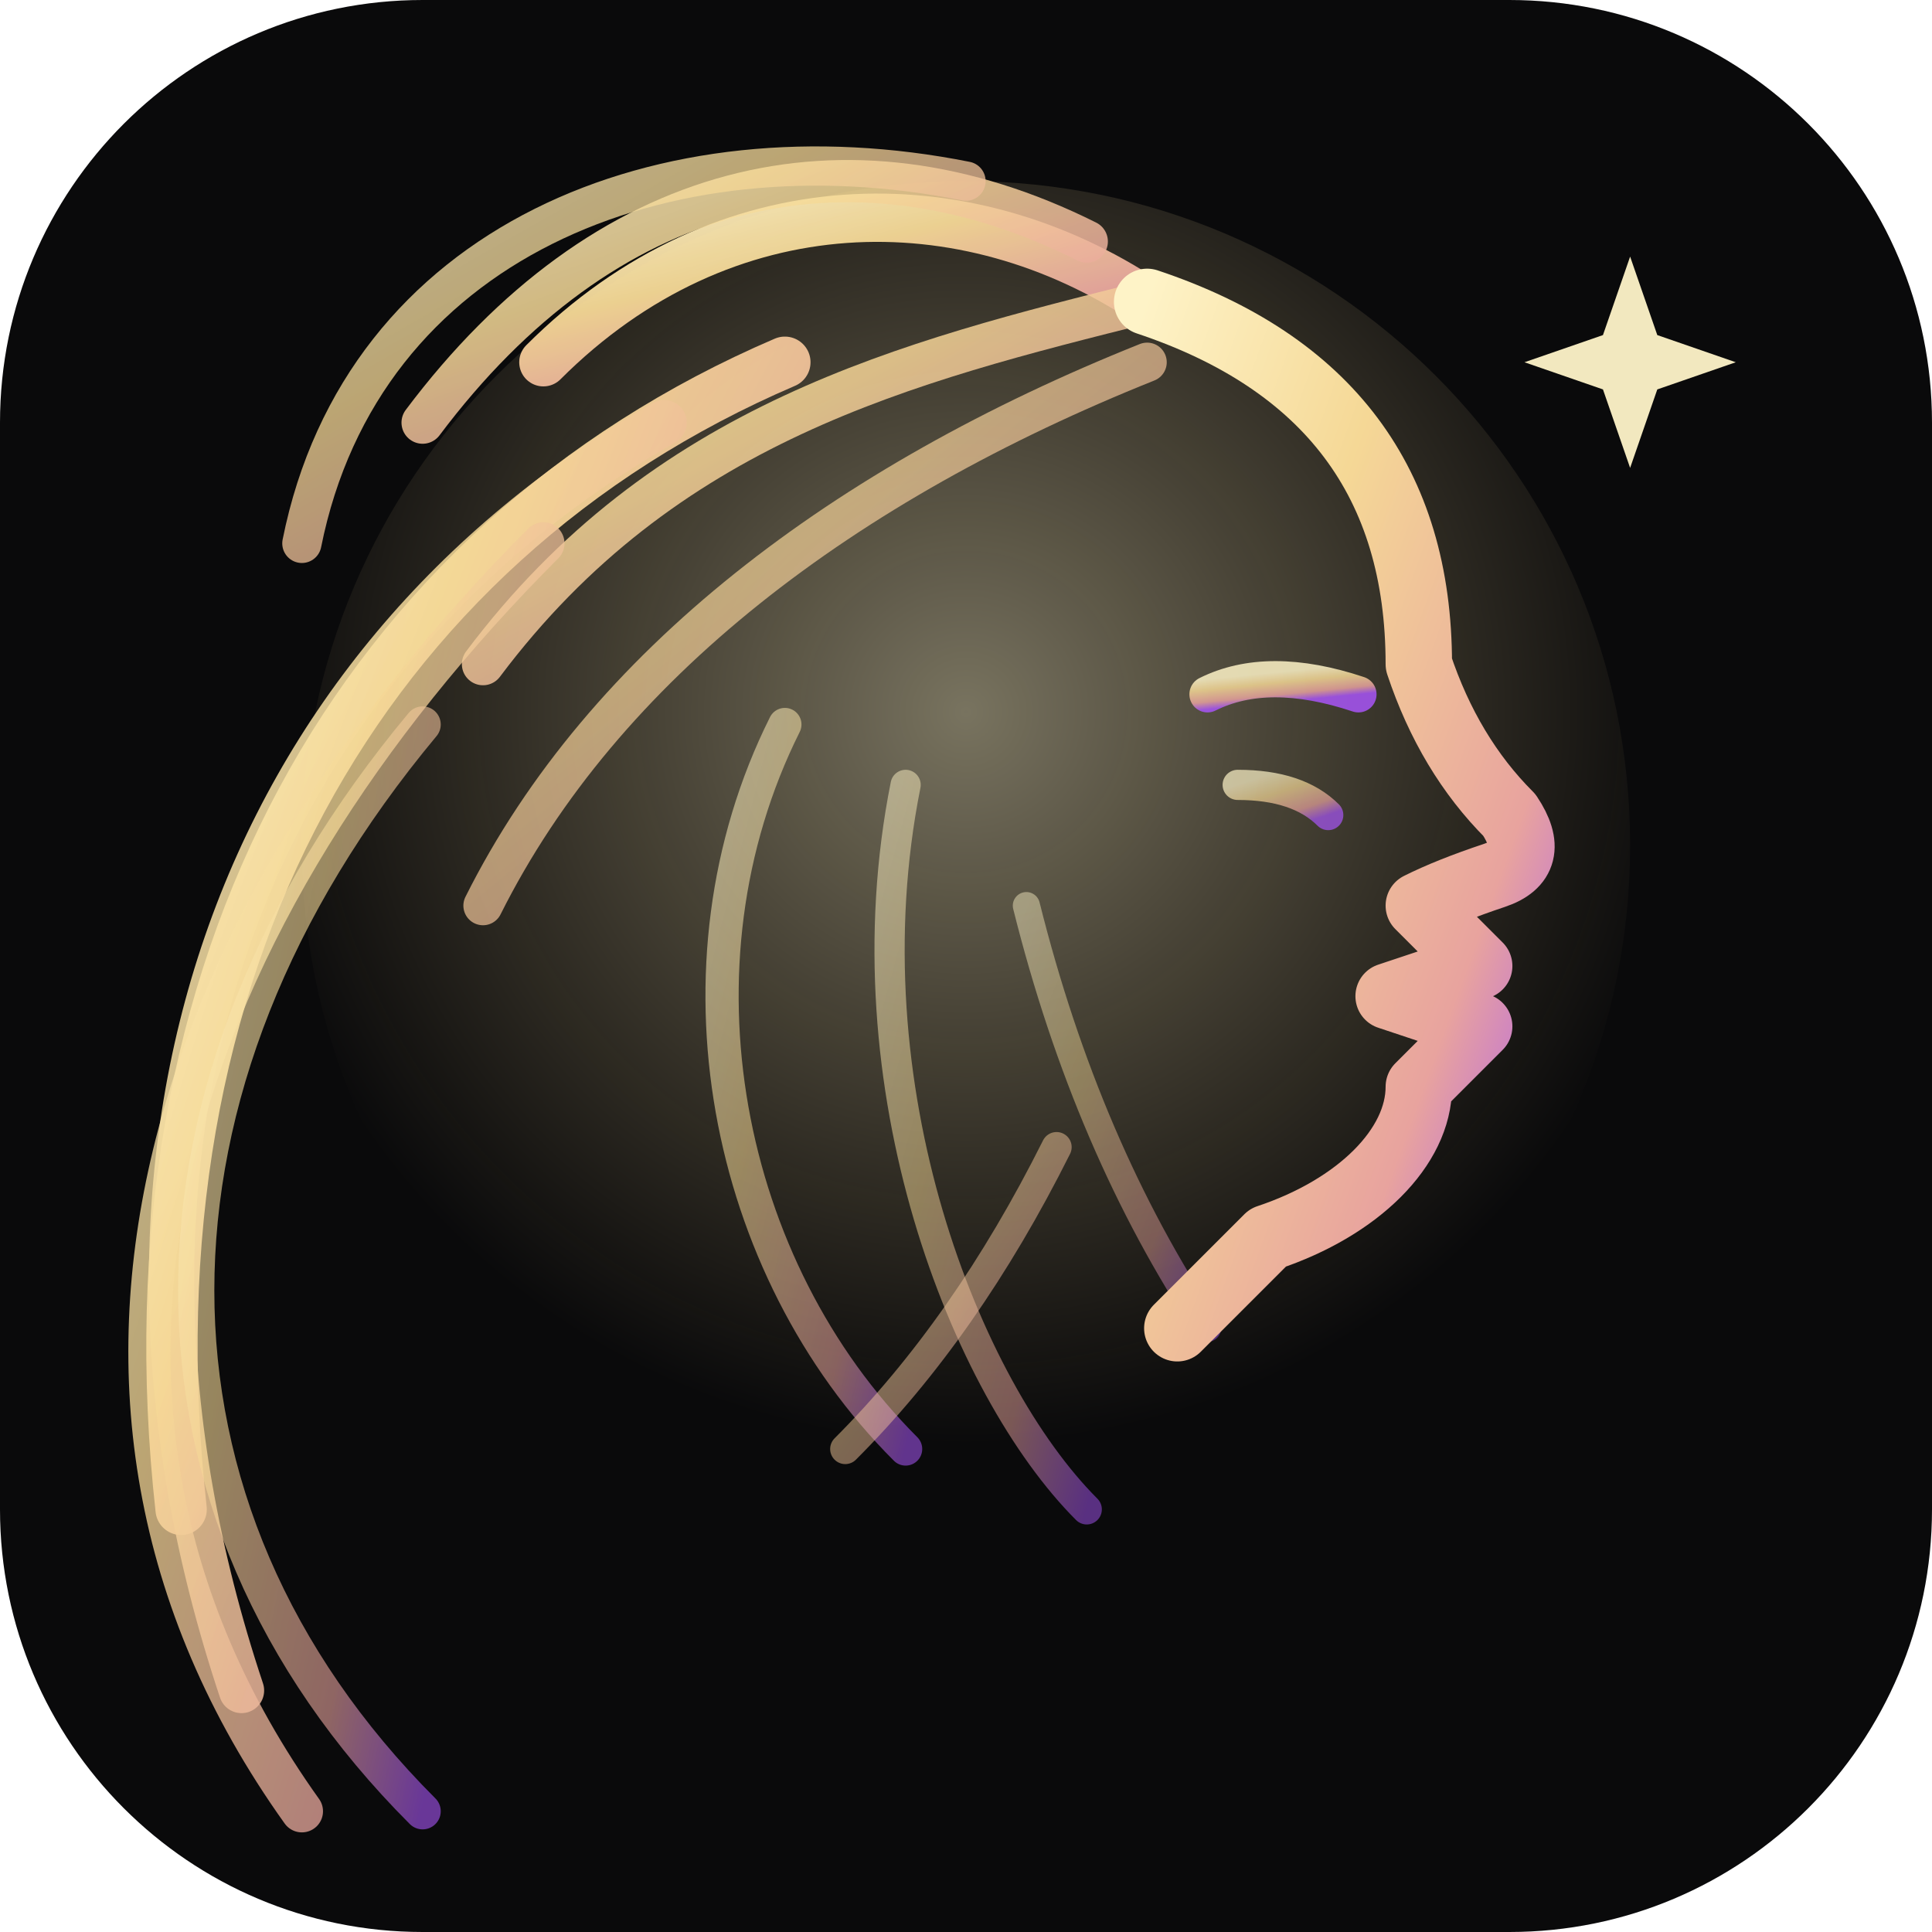
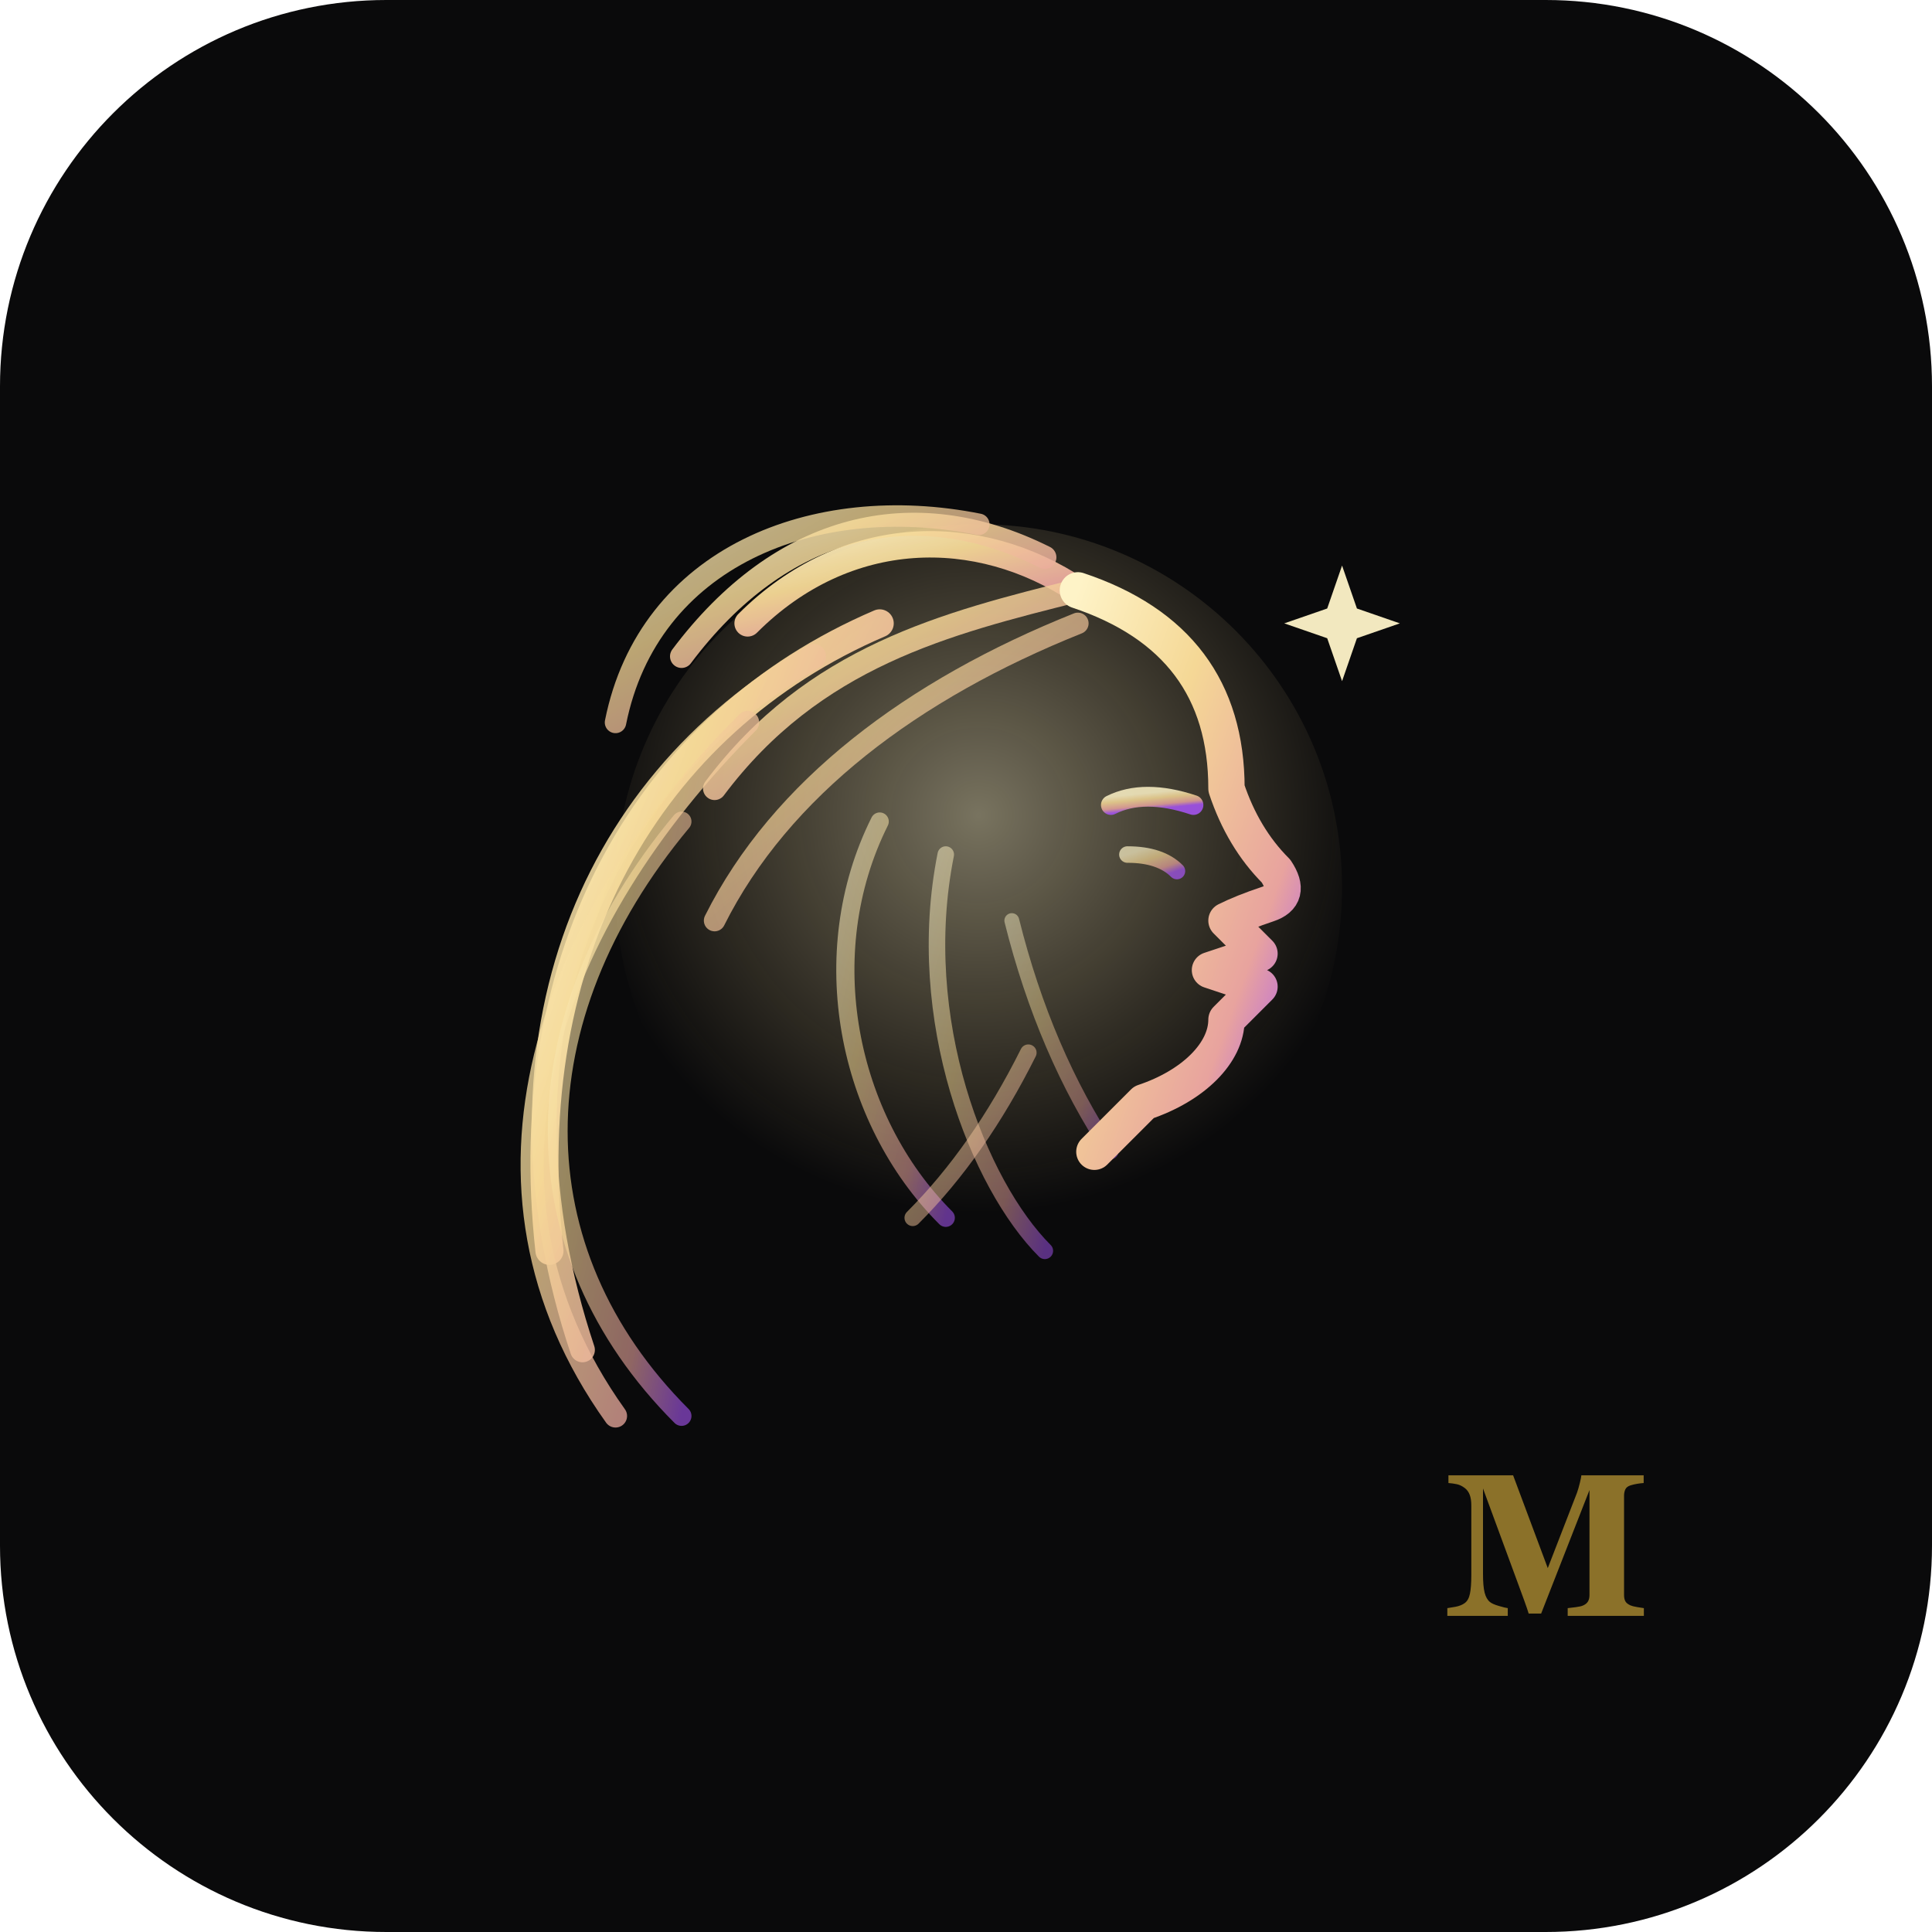
- <svg xmlns="http://www.w3.org/2000/svg" width="64" height="64" viewBox="0 0 64 64" aria-label="Eve">
-   <defs>
-     <linearGradient id="g" x1="0" y1="0" x2="1" y2="1">
-       <stop offset="0%" stop-color="#fef3c7" />
-       <stop offset="35%" stop-color="#f5d896" />
-       <stop offset="75%" stop-color="#e8a39e" />
-       <stop offset="100%" stop-color="#a855f7" />
-     </linearGradient>
-     <radialGradient id="glow" cx="0.5" cy="0.4" r="0.55">
-       <stop offset="0%" stop-color="#fef3c7" stop-opacity="0.45" />
-       <stop offset="100%" stop-color="#f5d896" stop-opacity="0" />
-     </radialGradient>
-   </defs>
-   <rect width="64" height="64" rx="14" fill="#0a0a0b" />
-   <circle cx="32" cy="28" r="22" fill="url(#glow)" />
-   <g stroke="url(#g)" stroke-linecap="round" fill="none">
-     <path d="M 38 10 C 32 6 24 6 18 12" stroke-width="1.6" opacity="0.95" />
-     <path d="M 36 8 C 28 4 20 6 14 14" stroke-width="1.4" opacity="0.85" />
-     <path d="M 32 6 C 22 4 12 8 10 18" stroke-width="1.3" opacity="0.75" />
-     <path d="M 38 10 C 30 12 22 14 16 22" stroke-width="1.4" opacity="0.85" />
-     <path d="M 38 12 C 28 16 20 22 16 30" stroke-width="1.3" opacity="0.7" />
-     <path d="M 26 12 C 12 18 4 32 6 50" stroke-width="1.7" opacity="0.95" />
-     <path d="M 22 14 C 8 22 2 38 8 56" stroke-width="1.5" opacity="0.85" />
-     <path d="M 18 18 C 6 30 0 46 10 60" stroke-width="1.4" opacity="0.75" />
-     <path d="M 14 24 C 4 36 4 50 14 60" stroke-width="1.2" opacity="0.6" />
-     <path d="M 26 24 C 22 32 24 42 30 48" stroke-width="1.1" opacity="0.55" />
-     <path d="M 30 26 C 28 36 32 46 36 50" stroke-width="1" opacity="0.5" />
-     <path d="M 34 30 Q 36 38 40 44" stroke-width="0.9" opacity="0.45" />
-     <path d="M 35 38 Q 32 44 28 48" stroke-width="1" opacity="0.5" />
-   </g>
-   <path d="M 38 10 C 44 12 47 16 47 22 Q 48 25 50 27 Q 51 28.5 49.5 29 Q 48 29.5 47 30 L 49 32 L 46 33 L 49 34 L 47 36 C 47 38 45 40 42 41 L 39 44" stroke="url(#g)" stroke-width="2.2" stroke-linecap="round" stroke-linejoin="round" fill="none" />
-   <path d="M 40 23 Q 42 22 45 23" stroke="url(#g)" stroke-width="1.2" stroke-linecap="round" fill="none" opacity="0.85" />
-   <path d="M 41 26 Q 43 26 44 27" stroke="url(#g)" stroke-width="1" stroke-linecap="round" fill="none" opacity="0.7" />
-   <path d="M 46 33 L 49 33" stroke="url(#g)" stroke-width="1" stroke-linecap="round" fill="none" opacity="0.7" />
-   <g transform="translate(54 12)">
-     <path d="M 0 -3.5 L 0.9 -0.9 L 3.5 0 L 0.9 0.9 L 0 3.5 L -0.9 0.9 L -3.5 0 L -0.9 -0.9 Z" fill="#fef3c7" opacity="0.95" />
-   </g>
+ <svg xmlns="http://www.w3.org/2000/svg" viewBox="0 0 512 512">
+   <rect width="512" height="512" rx="102.4" fill="#0a0a0b" />
+   <svg id="mg-art" x="131.44" y="127.17" width="249.12" height="257.66" viewBox="2.761 3.31 56.929 58.88" aria-label="Eve" preserveAspectRatio="xMidYMid meet">
+     <defs>
+       <linearGradient id="g" x1="0" y1="0" x2="1" y2="1">
+         <stop offset="0%" stop-color="#fef3c7" />
+         <stop offset="35%" stop-color="#f5d896" />
+         <stop offset="75%" stop-color="#e8a39e" />
+         <stop offset="100%" stop-color="#a855f7" />
+       </linearGradient>
+       <radialGradient id="glow" cx="0.5" cy="0.4" r="0.55">
+         <stop offset="0%" stop-color="#fef3c7" stop-opacity="0.45" />
+         <stop offset="100%" stop-color="#f5d896" stop-opacity="0" />
+       </radialGradient>
+     </defs>
+     <g>
+       <circle cx="32" cy="28" r="22" fill="url(#glow)" />
+       <g stroke="url(#g)" stroke-linecap="round" fill="none">
+         <path d="M 38 10 C 32 6 24 6 18 12" stroke-width="1.6" opacity="0.95" />
+         <path d="M 36 8 C 28 4 20 6 14 14" stroke-width="1.4" opacity="0.85" />
+         <path d="M 32 6 C 22 4 12 8 10 18" stroke-width="1.3" opacity="0.75" />
+         <path d="M 38 10 C 30 12 22 14 16 22" stroke-width="1.4" opacity="0.85" />
+         <path d="M 38 12 C 28 16 20 22 16 30" stroke-width="1.3" opacity="0.7" />
+         <path d="M 26 12 C 12 18 4 32 6 50" stroke-width="1.7" opacity="0.95" />
+         <path d="M 22 14 C 8 22 2 38 8 56" stroke-width="1.5" opacity="0.85" />
+         <path d="M 18 18 C 6 30 0 46 10 60" stroke-width="1.4" opacity="0.75" />
+         <path d="M 14 24 C 4 36 4 50 14 60" stroke-width="1.2" opacity="0.6" />
+         <path d="M 26 24 C 22 32 24 42 30 48" stroke-width="1.1" opacity="0.55" />
+         <path d="M 30 26 C 28 36 32 46 36 50" stroke-width="1" opacity="0.5" />
+         <path d="M 34 30 Q 36 38 40 44" stroke-width="0.9" opacity="0.45" />
+         <path d="M 35 38 Q 32 44 28 48" stroke-width="1" opacity="0.5" />
+       </g>
+       <path d="M 38 10 C 44 12 47 16 47 22 Q 48 25 50 27 Q 51 28.5 49.5 29 Q 48 29.5 47 30 L 49 32 L 46 33 L 49 34 L 47 36 C 47 38 45 40 42 41 L 39 44" stroke="url(#g)" stroke-width="2.2" stroke-linecap="round" stroke-linejoin="round" fill="none" />
+       <path d="M 40 23 Q 42 22 45 23" stroke="url(#g)" stroke-width="1.2" stroke-linecap="round" fill="none" opacity="0.85" />
+       <path d="M 41 26 Q 43 26 44 27" stroke="url(#g)" stroke-width="1" stroke-linecap="round" fill="none" opacity="0.7" />
+       <path d="M 46 33 L 49 33" stroke="url(#g)" stroke-width="1" stroke-linecap="round" fill="none" opacity="0.7" />
+       <g transform="translate(54 12)">
+         <path d="M 0 -3.5 L 0.9 -0.9 L 3.5 0 L 0.9 0.9 L 0 3.5 L -0.9 0.9 L -3.5 0 L -0.9 -0.9 Z" fill="#fef3c7" opacity="0.95" />
+       </g>
+     </g>
+   </svg>
+   <path data-mg="m" fill="#8b7129" transform="translate(383.56 390.97) scale(0.5376)" d="M96.88,69.29L59.33,69.29L59.33,65.48Q60.99,65.33 63.40,64.99Q65.82,64.65 66.70,64.26Q68.51,63.53 69.29,62.26Q70.07,60.99 70.07,59.03L70.07,7.28L46.24,68.16L40.09,68.16Q39.65,66.55 37.92,61.77Q36.18,56.98 35.11,54.10L17.58,6.49L17.58,48.63Q17.58,54.69 18.38,57.84Q19.19,60.99 21.00,62.45Q22.22,63.48 25.37,64.40Q28.52,65.33 29.79,65.48L29.79,69.29L0.00,69.29L0.00,65.48Q1.22,65.33 3.98,64.82Q6.74,64.31 8.50,63.04Q10.45,61.67 11.13,58.42Q11.82,55.18 11.82,49.17L11.82,14.84Q11.82,11.72 11.04,9.64Q10.25,7.57 8.69,6.35Q6.74,4.83 4.69,4.39Q2.64,3.96 0.54,3.81L0.54,0.00L32.42,0.00L49.51,45.75L63.92,8.59Q64.65,6.54 65.33,3.71Q66.02,0.88 66.06,0.00L96.78,0.00L96.78,3.81Q95.21,3.91 93.51,4.20Q91.80,4.49 90.23,4.98Q88.33,5.62 87.72,6.98Q87.11,8.35 87.11,10.01L87.11,59.08Q87.11,60.84 87.72,62.04Q88.33,63.23 90.23,64.11Q91.21,64.55 93.43,64.94Q95.65,65.33 96.88,65.48Z" />
</svg>
